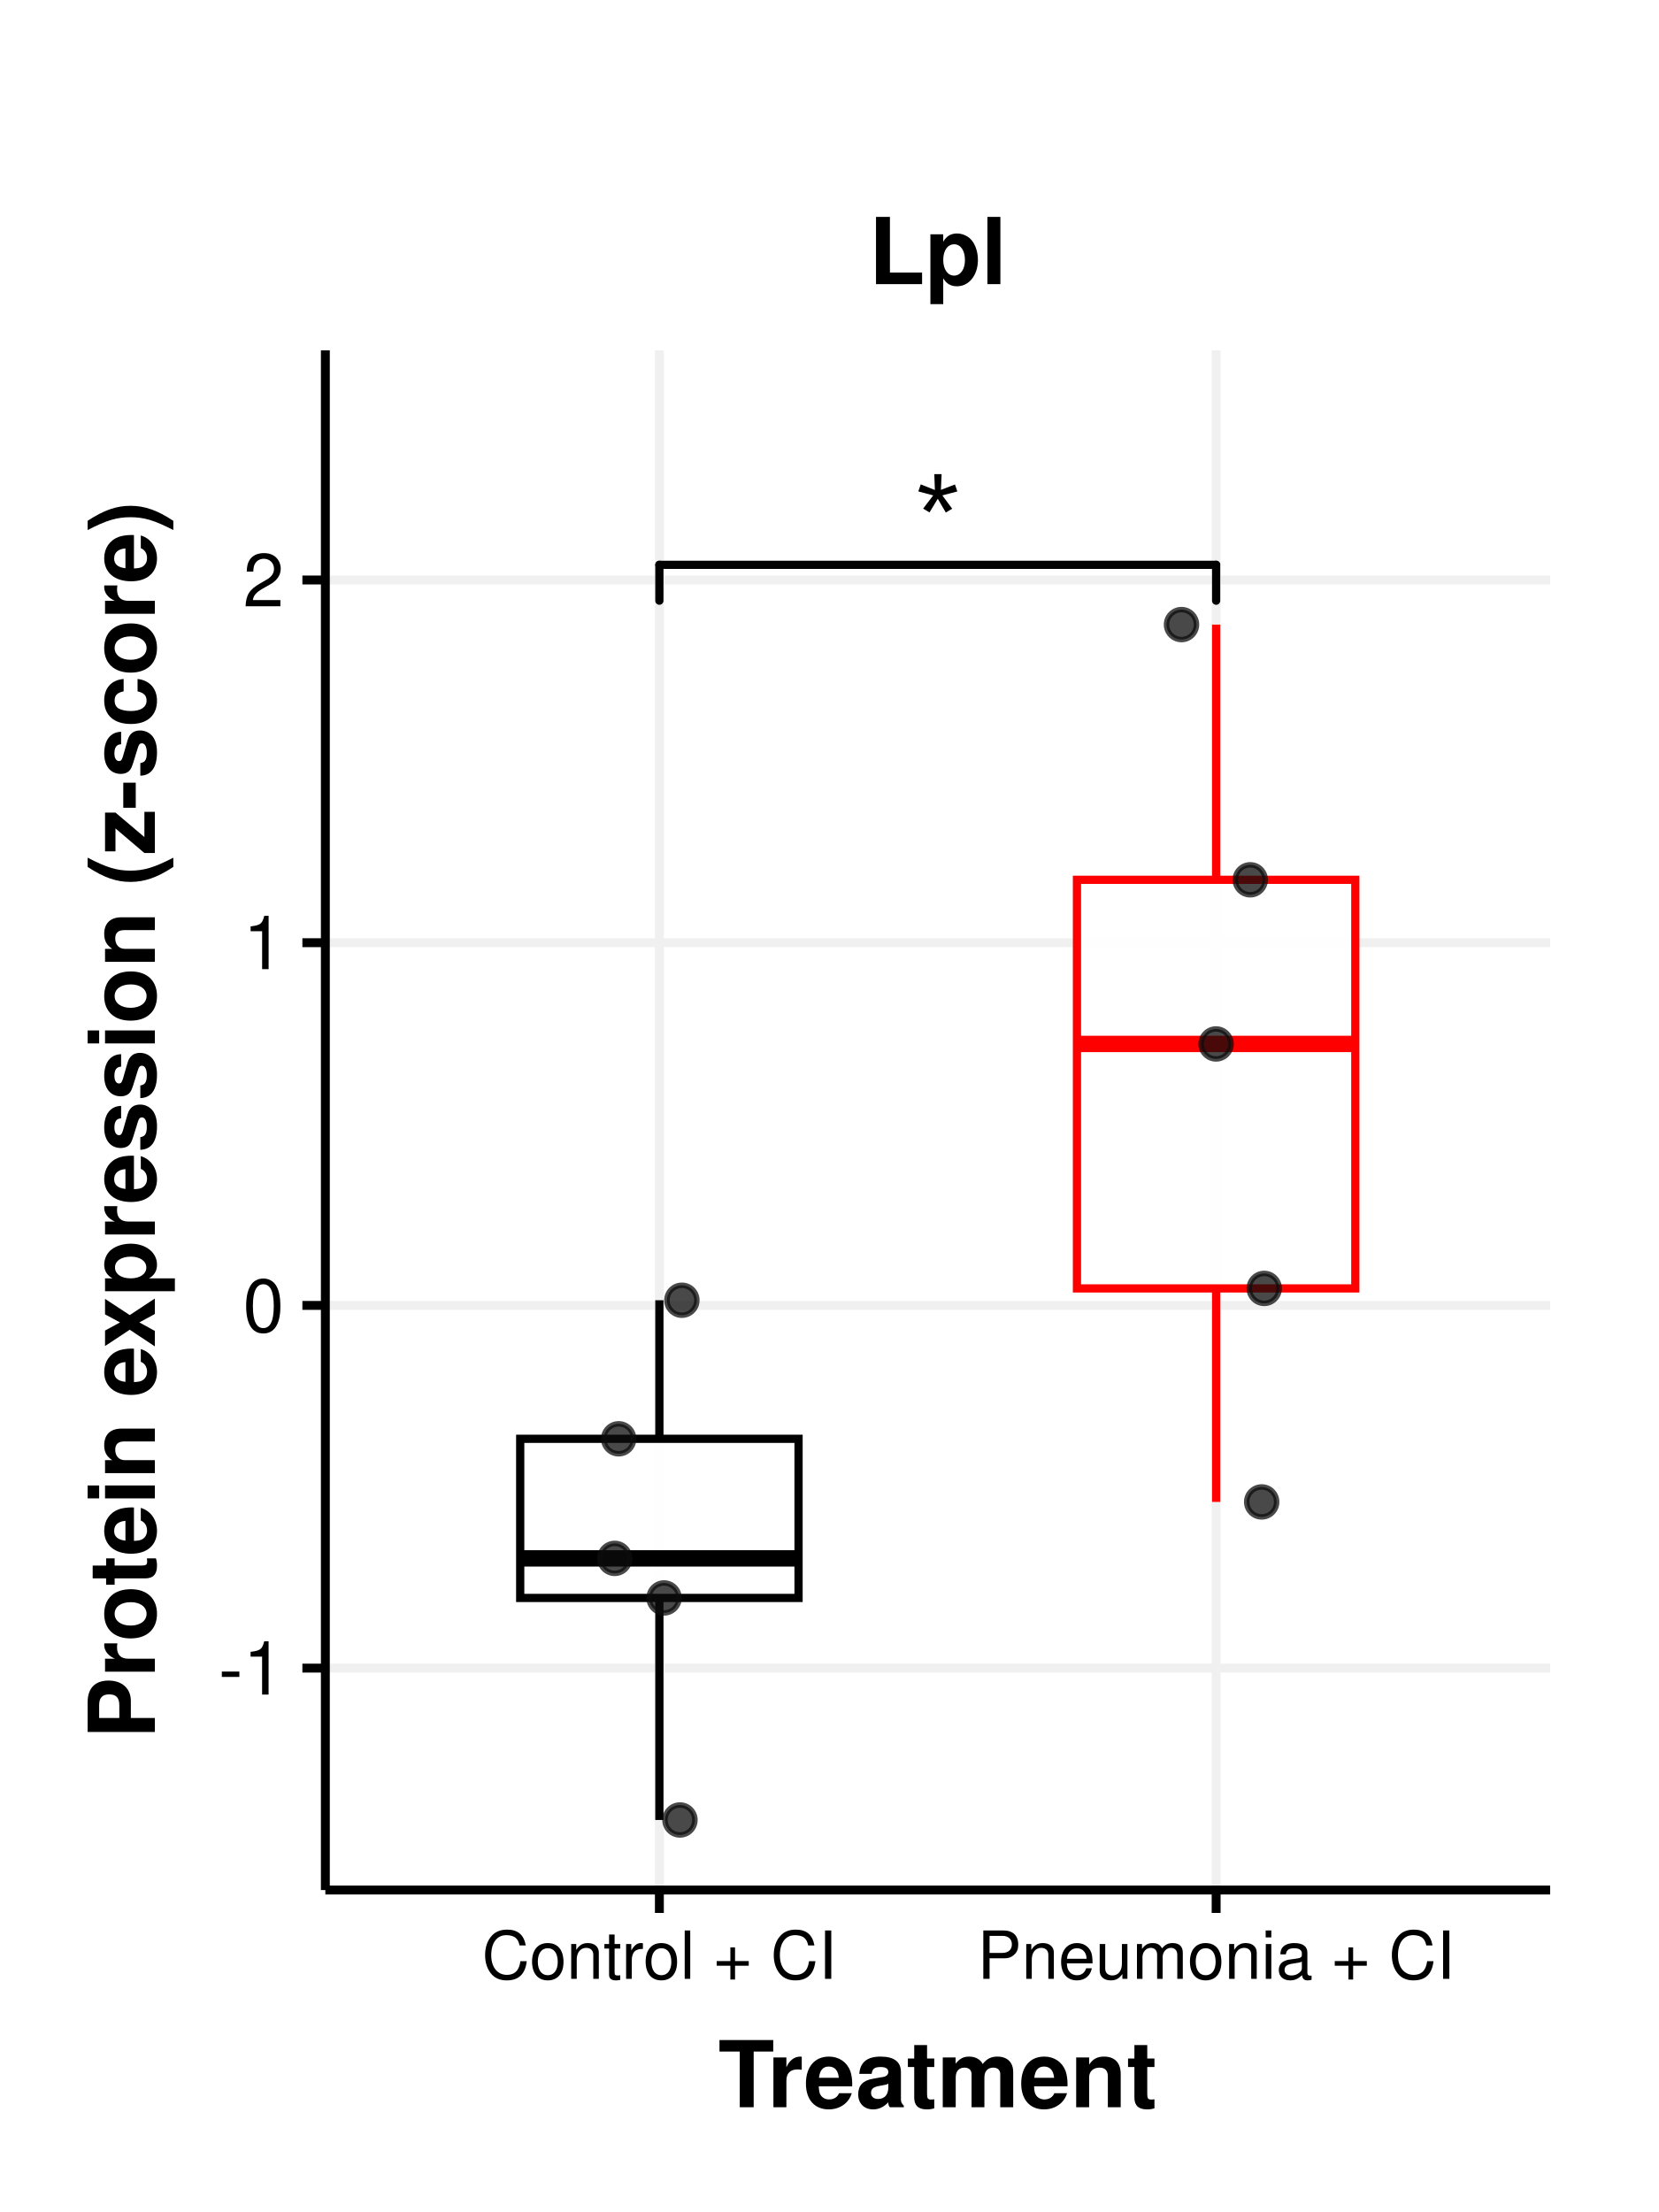
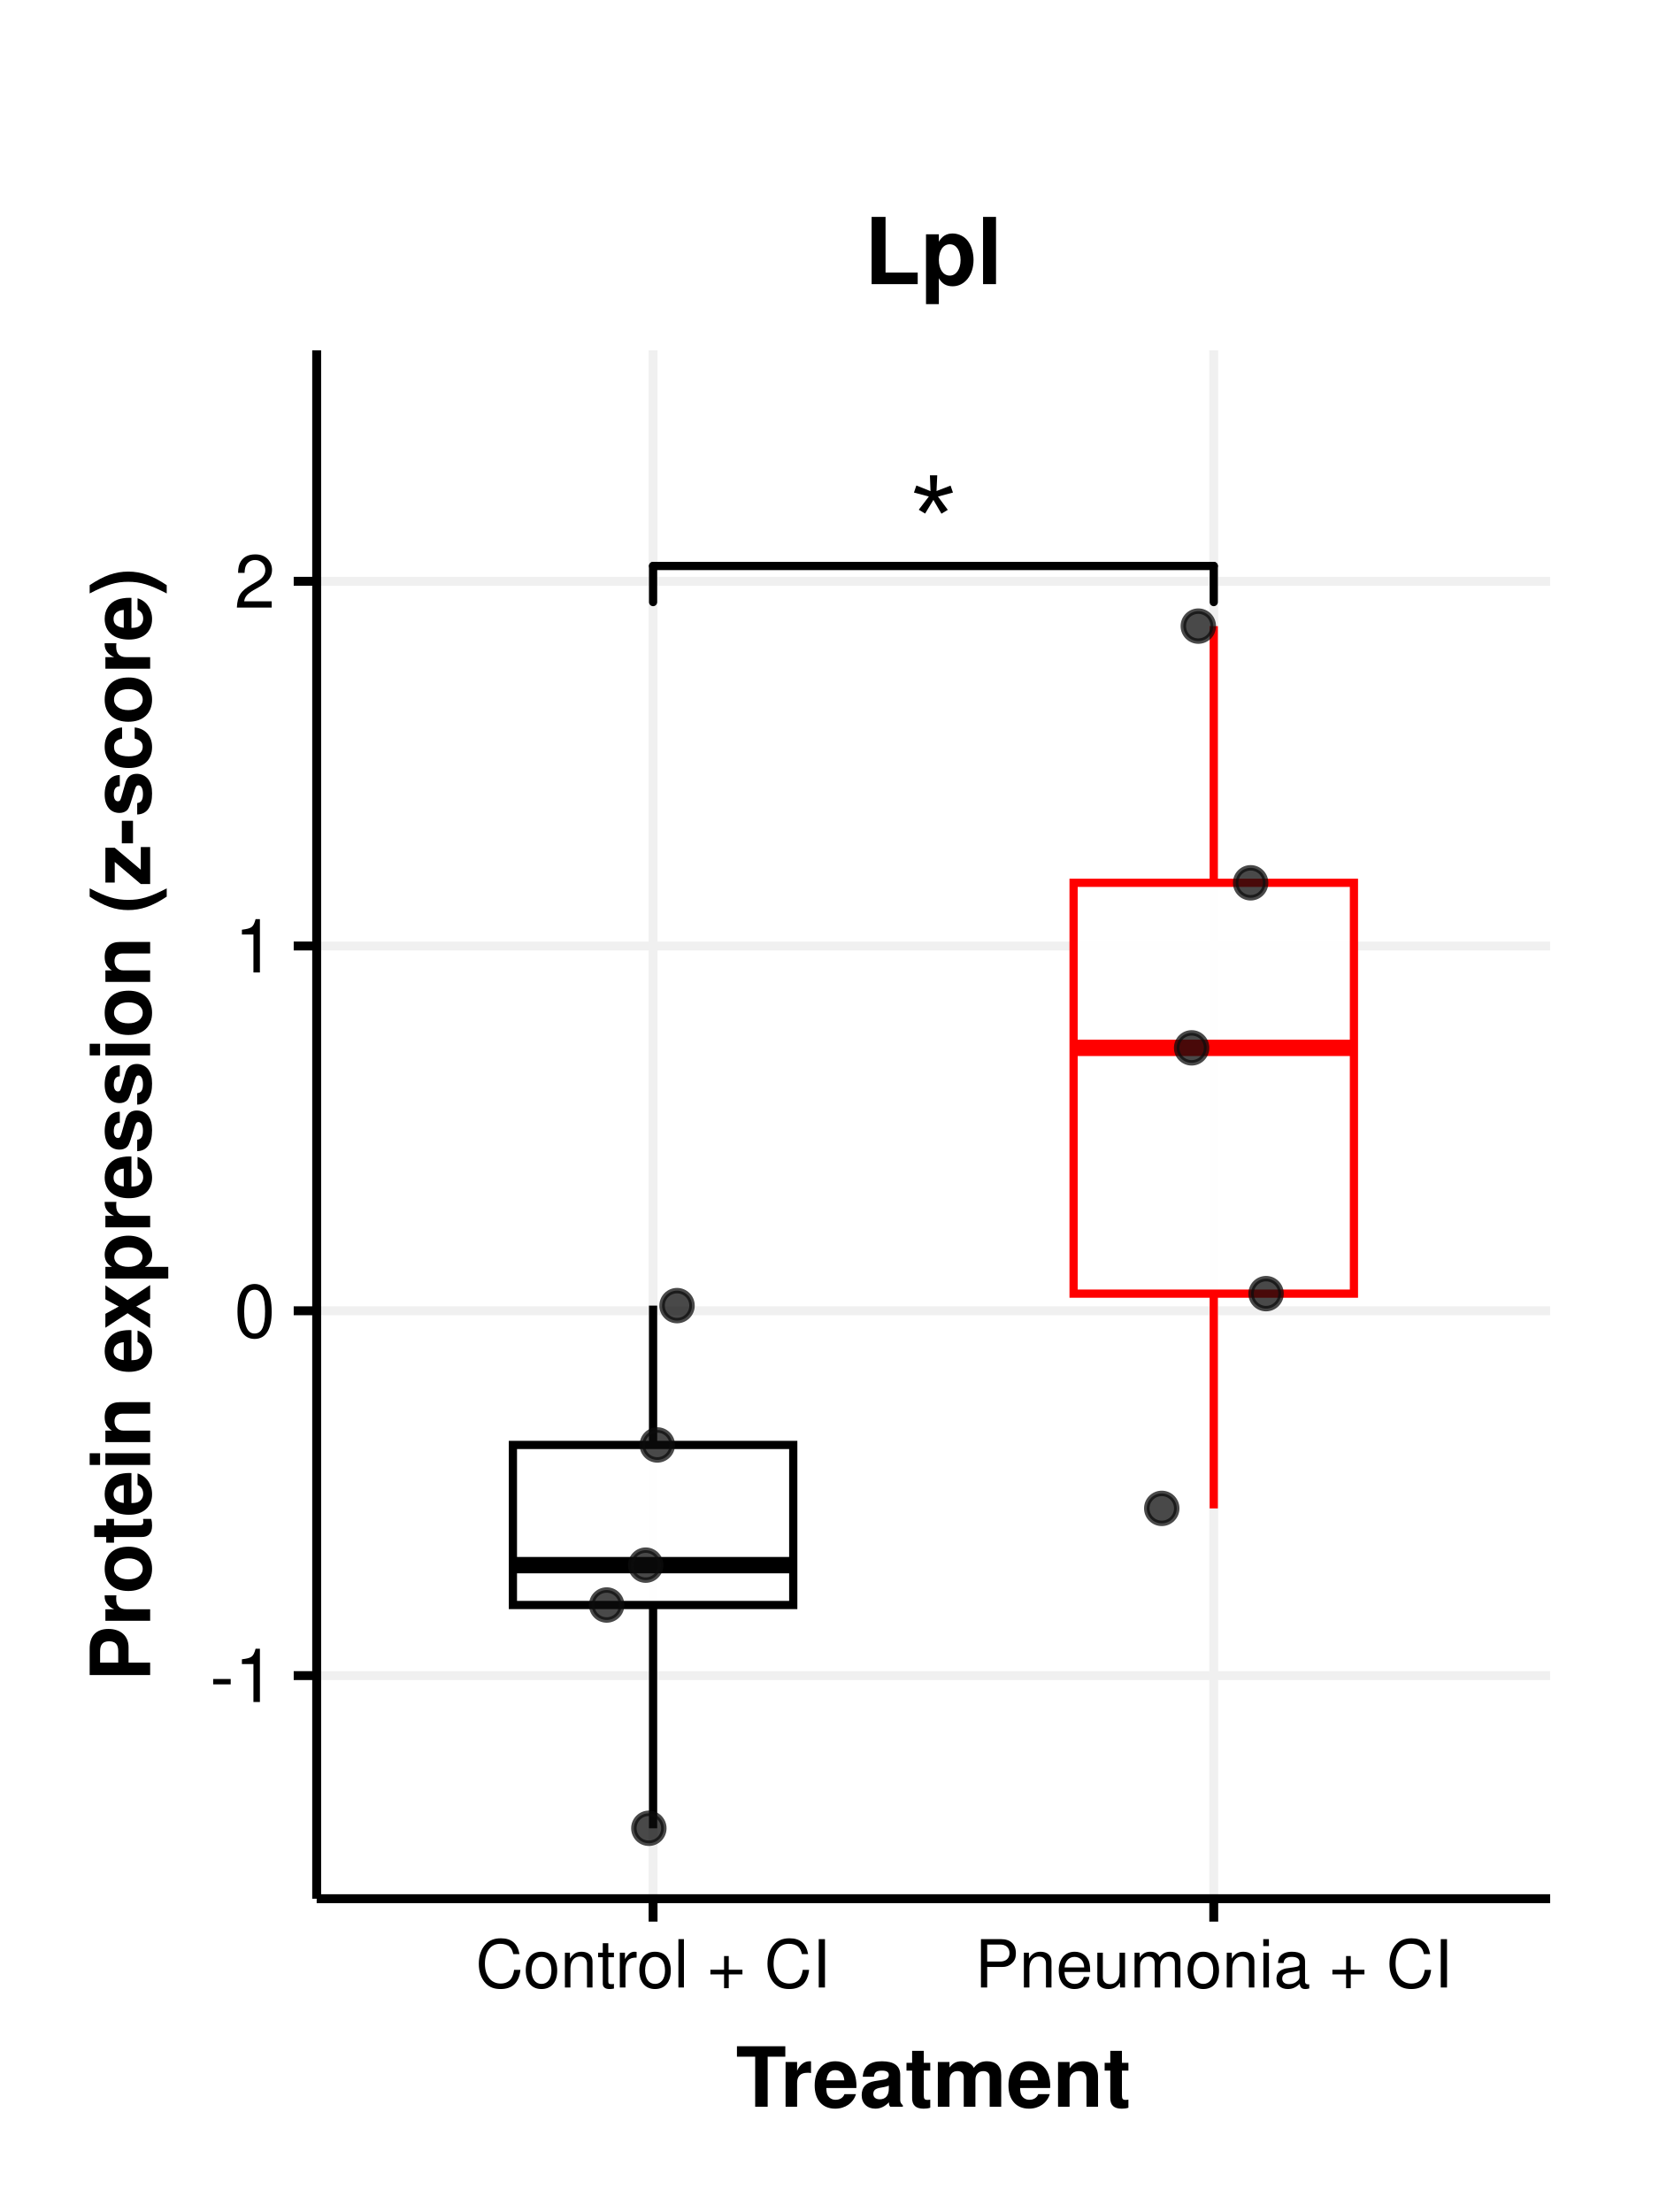
<svg xmlns="http://www.w3.org/2000/svg" class="svglite" width="216.00pt" height="288.00pt" viewBox="0 0 216.00 288.00">
  <defs>
    <style type="text/css">
    .svglite line, .svglite polyline, .svglite polygon, .svglite path, .svglite rect, .svglite circle {
      fill: none;
      stroke: #000000;
      stroke-linecap: round;
      stroke-linejoin: round;
      stroke-miterlimit: 10.00;
    }
    .svglite text {
      white-space: pre;
    }
  </style>
  </defs>
  <rect width="100%" height="100%" style="stroke: none; fill: #FFFFFF;" />
  <defs>
    <clipPath id="cpMC4wMHwyMTYuMDB8MC4wMHwyODguMDA=">
      <rect x="0.00" y="0.00" width="216.00" height="288.00" />
    </clipPath>
  </defs>
  <g clip-path="url(#cpMC4wMHwyMTYuMDB8MC4wMHwyODguMDA=)">
    <rect x="0.00" y="0.00" width="216.00" height="288.00" style="stroke-width: 1.16; stroke: none; fill: #FFFFFF;" />
  </g>
  <defs>
-     <clipPath id="cpNDIuMzZ8MjAxLjgzfDQ1LjYxfDI0Ni4wOA==">
-       <rect x="42.36" y="45.61" width="159.46" height="200.46" />
+     <clipPath id="cpNDEuMjN8MjAxLjgzfDQ1LjYxfDI0Ny4yMQ==">
+       <rect x="41.23" y="45.61" width="160.59" height="201.59" />
    </clipPath>
  </defs>
-   <g clip-path="url(#cpNDIuMzZ8MjAxLjgzfDQ1LjYxfDI0Ni4wOA==)">
-     <rect x="42.36" y="45.61" width="159.46" height="200.46" style="stroke-width: 1.16; stroke: none; fill: #FFFFFF;" />
-     <polyline points="42.36,217.19 201.83,217.19 " style="stroke-width: 1.16; stroke: #F0F0F0; stroke-linecap: butt;" />
-     <polyline points="42.36,169.96 201.83,169.96 " style="stroke-width: 1.16; stroke: #F0F0F0; stroke-linecap: butt;" />
-     <polyline points="42.36,122.74 201.83,122.74 " style="stroke-width: 1.16; stroke: #F0F0F0; stroke-linecap: butt;" />
-     <polyline points="42.36,75.51 201.83,75.51 " style="stroke-width: 1.16; stroke: #F0F0F0; stroke-linecap: butt;" />
-     <polyline points="85.85,246.08 85.85,45.61 " style="stroke-width: 1.16; stroke: #F0F0F0; stroke-linecap: butt;" />
-     <polyline points="158.34,246.08 158.34,45.61 " style="stroke-width: 1.16; stroke: #F0F0F0; stroke-linecap: butt;" />
-     <text x="122.10" y="71.53" text-anchor="middle" style="font-size: 14.23px; font-family: &quot;Arial&quot;;" textLength="5.54px" lengthAdjust="spacingAndGlyphs">*</text>
-     <line x1="85.85" y1="78.21" x2="85.85" y2="73.54" style="stroke-width: 1.07;" />
-     <line x1="85.85" y1="73.54" x2="158.34" y2="73.54" style="stroke-width: 1.07;" />
-     <line x1="158.34" y1="73.54" x2="158.34" y2="78.21" style="stroke-width: 1.07;" />
-     <line x1="85.85" y1="187.33" x2="85.85" y2="169.29" style="stroke-width: 1.07; stroke-linecap: butt;" />
-     <line x1="85.85" y1="208.05" x2="85.85" y2="236.96" style="stroke-width: 1.07; stroke-linecap: butt;" />
-     <polygon points="67.73,187.33 67.73,208.05 103.97,208.05 103.97,187.33 67.73,187.33 " style="stroke-width: 1.07; stroke-linecap: butt; stroke-linejoin: miter; fill: #FFFFFF; fill-opacity: 0.90;" />
-     <line x1="67.73" y1="202.90" x2="103.97" y2="202.90" style="stroke-width: 2.13; stroke-linecap: butt; stroke-linejoin: miter;" />
-     <line x1="158.34" y1="114.55" x2="158.34" y2="81.32" style="stroke-width: 1.07; stroke: #FF0000; stroke-linecap: butt;" />
-     <line x1="158.34" y1="167.75" x2="158.34" y2="195.55" style="stroke-width: 1.07; stroke: #FF0000; stroke-linecap: butt;" />
-     <polygon points="140.22,114.55 140.22,167.75 176.46,167.75 176.46,114.55 140.22,114.55 " style="stroke-width: 1.07; stroke: #FF0000; stroke-linecap: butt; stroke-linejoin: miter; fill: #FFFFFF; fill-opacity: 0.90;" />
-     <line x1="140.22" y1="135.92" x2="176.46" y2="135.92" style="stroke-width: 2.13; stroke: #FF0000; stroke-linecap: butt; stroke-linejoin: miter;" />
-     <circle cx="80.04" cy="202.90" r="1.95" style="stroke-width: 0.71; stroke: #0D0D0D; stroke-opacity: 0.75; fill: #0D0D0D; fill-opacity: 0.75;" />
-     <circle cx="88.78" cy="169.29" r="1.95" style="stroke-width: 0.71; stroke: #0D0D0D; stroke-opacity: 0.75; fill: #0D0D0D; fill-opacity: 0.75;" />
-     <circle cx="88.53" cy="236.96" r="1.95" style="stroke-width: 0.71; stroke: #0D0D0D; stroke-opacity: 0.75; fill: #0D0D0D; fill-opacity: 0.75;" />
-     <circle cx="80.55" cy="187.33" r="1.95" style="stroke-width: 0.71; stroke: #0D0D0D; stroke-opacity: 0.75; fill: #0D0D0D; fill-opacity: 0.75;" />
-     <circle cx="86.46" cy="208.05" r="1.95" style="stroke-width: 0.71; stroke: #0D0D0D; stroke-opacity: 0.75; fill: #0D0D0D; fill-opacity: 0.75;" />
-     <circle cx="162.78" cy="114.55" r="1.95" style="stroke-width: 0.71; stroke: #0D0D0D; stroke-opacity: 0.75; fill: #0D0D0D; fill-opacity: 0.75;" />
-     <circle cx="158.33" cy="135.92" r="1.95" style="stroke-width: 0.71; stroke: #0D0D0D; stroke-opacity: 0.75; fill: #0D0D0D; fill-opacity: 0.75;" />
-     <circle cx="153.83" cy="81.32" r="1.95" style="stroke-width: 0.71; stroke: #0D0D0D; stroke-opacity: 0.75; fill: #0D0D0D; fill-opacity: 0.75;" />
-     <circle cx="164.27" cy="195.55" r="1.95" style="stroke-width: 0.71; stroke: #0D0D0D; stroke-opacity: 0.75; fill: #0D0D0D; fill-opacity: 0.75;" />
-     <circle cx="164.60" cy="167.75" r="1.95" style="stroke-width: 0.71; stroke: #0D0D0D; stroke-opacity: 0.75; fill: #0D0D0D; fill-opacity: 0.75;" />
-     <rect x="42.36" y="45.61" width="159.46" height="200.46" style="stroke-width: 1.16; stroke: none;" />
+   <g clip-path="url(#cpNDEuMjN8MjAxLjgzfDQ1LjYxfDI0Ny4yMQ==)">
+     <rect x="41.23" y="45.61" width="160.59" height="201.59" style="stroke-width: 1.16; stroke: none; fill: #FFFFFF;" />
+     <polyline points="41.23,218.16 201.83,218.16 " style="stroke-width: 1.16; stroke: #F0F0F0; stroke-linecap: butt;" />
+     <polyline points="41.23,170.66 201.83,170.66 " style="stroke-width: 1.16; stroke: #F0F0F0; stroke-linecap: butt;" />
+     <polyline points="41.23,123.17 201.83,123.17 " style="stroke-width: 1.16; stroke: #F0F0F0; stroke-linecap: butt;" />
+     <polyline points="41.23,75.68 201.83,75.68 " style="stroke-width: 1.16; stroke: #F0F0F0; stroke-linecap: butt;" />
+     <polyline points="85.03,247.21 85.03,45.61 " style="stroke-width: 1.16; stroke: #F0F0F0; stroke-linecap: butt;" />
+     <polyline points="158.03,247.21 158.03,45.61 " style="stroke-width: 1.16; stroke: #F0F0F0; stroke-linecap: butt;" />
+     <text x="121.53" y="71.68" text-anchor="middle" style="font-size: 14.23px; font-family: &quot;Arial&quot;;" textLength="5.54px" lengthAdjust="spacingAndGlyphs">*</text>
+     <line x1="85.03" y1="78.39" x2="85.03" y2="73.69" style="stroke-width: 1.07;" />
+     <line x1="85.03" y1="73.69" x2="158.03" y2="73.69" style="stroke-width: 1.07;" />
+     <line x1="158.03" y1="73.69" x2="158.03" y2="78.39" style="stroke-width: 1.07;" />
+     <line x1="85.03" y1="188.13" x2="85.03" y2="169.99" style="stroke-width: 1.07; stroke-linecap: butt;" />
+     <line x1="85.03" y1="208.97" x2="85.03" y2="238.04" style="stroke-width: 1.07; stroke-linecap: butt;" />
+     <polygon points="66.78,188.13 66.78,208.97 103.28,208.97 103.28,188.13 66.78,188.13 " style="stroke-width: 1.07; stroke-linecap: butt; stroke-linejoin: miter; fill: #FFFFFF; fill-opacity: 0.90;" />
+     <line x1="66.78" y1="203.78" x2="103.28" y2="203.78" style="stroke-width: 2.13; stroke-linecap: butt; stroke-linejoin: miter;" />
+     <line x1="158.03" y1="114.94" x2="158.03" y2="81.52" style="stroke-width: 1.07; stroke: #FF0000; stroke-linecap: butt;" />
+     <line x1="158.03" y1="168.43" x2="158.03" y2="196.39" style="stroke-width: 1.07; stroke: #FF0000; stroke-linecap: butt;" />
+     <polygon points="139.78,114.94 139.78,168.43 176.28,168.43 176.28,114.94 139.78,114.94 " style="stroke-width: 1.07; stroke: #FF0000; stroke-linecap: butt; stroke-linejoin: miter; fill: #FFFFFF; fill-opacity: 0.90;" />
+     <line x1="139.78" y1="136.43" x2="176.28" y2="136.43" style="stroke-width: 2.13; stroke: #FF0000; stroke-linecap: butt; stroke-linejoin: miter;" />
+     <circle cx="84.07" cy="203.78" r="1.95" style="stroke-width: 0.71; stroke: #0D0D0D; stroke-opacity: 0.75; fill: #0D0D0D; fill-opacity: 0.75;" />
+     <circle cx="88.15" cy="169.99" r="1.95" style="stroke-width: 0.71; stroke: #0D0D0D; stroke-opacity: 0.75; fill: #0D0D0D; fill-opacity: 0.75;" />
+     <circle cx="84.48" cy="238.04" r="1.95" style="stroke-width: 0.71; stroke: #0D0D0D; stroke-opacity: 0.75; fill: #0D0D0D; fill-opacity: 0.75;" />
+     <circle cx="85.58" cy="188.13" r="1.95" style="stroke-width: 0.71; stroke: #0D0D0D; stroke-opacity: 0.75; fill: #0D0D0D; fill-opacity: 0.75;" />
+     <circle cx="78.99" cy="208.97" r="1.95" style="stroke-width: 0.71; stroke: #0D0D0D; stroke-opacity: 0.75; fill: #0D0D0D; fill-opacity: 0.75;" />
+     <circle cx="162.83" cy="114.94" r="1.95" style="stroke-width: 0.71; stroke: #0D0D0D; stroke-opacity: 0.75; fill: #0D0D0D; fill-opacity: 0.75;" />
+     <circle cx="155.15" cy="136.43" r="1.95" style="stroke-width: 0.71; stroke: #0D0D0D; stroke-opacity: 0.75; fill: #0D0D0D; fill-opacity: 0.75;" />
+     <circle cx="156.02" cy="81.52" r="1.95" style="stroke-width: 0.71; stroke: #0D0D0D; stroke-opacity: 0.75; fill: #0D0D0D; fill-opacity: 0.75;" />
+     <circle cx="151.26" cy="196.39" r="1.95" style="stroke-width: 0.71; stroke: #0D0D0D; stroke-opacity: 0.75; fill: #0D0D0D; fill-opacity: 0.75;" />
+     <circle cx="164.84" cy="168.43" r="1.95" style="stroke-width: 0.71; stroke: #0D0D0D; stroke-opacity: 0.75; fill: #0D0D0D; fill-opacity: 0.75;" />
+     <rect x="41.23" y="45.61" width="160.59" height="201.59" style="stroke-width: 1.16; stroke: none;" />
  </g>
  <g clip-path="url(#cpMC4wMHwyMTYuMDB8MC4wMHwyODguMDA=)">
-     <polyline points="42.36,246.08 42.36,45.61 " style="stroke-width: 1.16; stroke-linecap: butt;" />
-     <text x="36.98" y="220.63" text-anchor="end" style="font-size: 9.60px; font-family: &quot;Helvetica&quot;;" textLength="8.53px" lengthAdjust="spacingAndGlyphs">-1</text>
-     <text x="36.98" y="173.40" text-anchor="end" style="font-size: 9.60px; font-family: &quot;Helvetica&quot;;" textLength="5.34px" lengthAdjust="spacingAndGlyphs">0</text>
-     <text x="36.98" y="126.18" text-anchor="end" style="font-size: 9.60px; font-family: &quot;Helvetica&quot;;" textLength="5.34px" lengthAdjust="spacingAndGlyphs">1</text>
-     <text x="36.98" y="78.95" text-anchor="end" style="font-size: 9.60px; font-family: &quot;Helvetica&quot;;" textLength="5.34px" lengthAdjust="spacingAndGlyphs">2</text>
-     <polyline points="39.37,217.19 42.36,217.19 " style="stroke-width: 1.16; stroke-linecap: butt;" />
-     <polyline points="39.37,169.96 42.36,169.96 " style="stroke-width: 1.16; stroke-linecap: butt;" />
-     <polyline points="39.37,122.74 42.36,122.74 " style="stroke-width: 1.16; stroke-linecap: butt;" />
-     <polyline points="39.37,75.51 42.36,75.51 " style="stroke-width: 1.16; stroke-linecap: butt;" />
-     <polyline points="42.36,246.08 201.83,246.08 " style="stroke-width: 1.16; stroke-linecap: butt;" />
-     <polyline points="85.85,249.06 85.85,246.08 " style="stroke-width: 1.16; stroke-linecap: butt;" />
-     <polyline points="158.34,249.06 158.34,246.08 " style="stroke-width: 1.16; stroke-linecap: butt;" />
-     <text x="85.85" y="257.64" text-anchor="middle" style="font-size: 8.64px; font-family: &quot;Helvetica&quot;;" textLength="46.26px" lengthAdjust="spacingAndGlyphs">Control + CI</text>
-     <text x="158.34" y="257.64" text-anchor="middle" style="font-size: 8.64px; font-family: &quot;Helvetica&quot;;" textLength="62.09px" lengthAdjust="spacingAndGlyphs">Pneumonia + CI</text>
-     <text x="122.10" y="274.36" text-anchor="middle" style="font-size: 12.00px; font-weight: bold; font-family: &quot;Helvetica&quot;;" textLength="58.02px" lengthAdjust="spacingAndGlyphs">Treatment</text>
-     <text transform="translate(20.16,145.84) rotate(-90)" text-anchor="middle" style="font-size: 12.00px; font-weight: bold; font-family: &quot;Helvetica&quot;;" textLength="161.39px" lengthAdjust="spacingAndGlyphs">Protein expression (z-score)</text>
-     <text x="122.10" y="36.99" text-anchor="middle" style="font-size: 12.00px; font-weight: bold; font-family: &quot;Helvetica&quot;;" textLength="17.99px" lengthAdjust="spacingAndGlyphs">Lpl</text>
+     <polyline points="41.23,247.21 41.23,45.61 " style="stroke-width: 1.16; stroke-linecap: butt;" />
+     <text x="35.85" y="221.60" text-anchor="end" style="font-size: 9.60px; font-family: &quot;Helvetica&quot;;" textLength="8.53px" lengthAdjust="spacingAndGlyphs">-1</text>
+     <text x="35.85" y="174.11" text-anchor="end" style="font-size: 9.60px; font-family: &quot;Helvetica&quot;;" textLength="5.34px" lengthAdjust="spacingAndGlyphs">0</text>
+     <text x="35.85" y="126.61" text-anchor="end" style="font-size: 9.60px; font-family: &quot;Helvetica&quot;;" textLength="5.34px" lengthAdjust="spacingAndGlyphs">1</text>
+     <text x="35.85" y="79.12" text-anchor="end" style="font-size: 9.60px; font-family: &quot;Helvetica&quot;;" textLength="5.34px" lengthAdjust="spacingAndGlyphs">2</text>
+     <polyline points="38.24,218.16 41.23,218.16 " style="stroke-width: 1.16; stroke-linecap: butt;" />
+     <polyline points="38.24,170.66 41.23,170.66 " style="stroke-width: 1.16; stroke-linecap: butt;" />
+     <polyline points="38.24,123.17 41.23,123.17 " style="stroke-width: 1.16; stroke-linecap: butt;" />
+     <polyline points="38.24,75.68 41.23,75.68 " style="stroke-width: 1.16; stroke-linecap: butt;" />
+     <polyline points="41.23,247.21 201.83,247.21 " style="stroke-width: 1.16; stroke-linecap: butt;" />
+     <polyline points="85.03,250.19 85.03,247.21 " style="stroke-width: 1.16; stroke-linecap: butt;" />
+     <polyline points="158.03,250.19 158.03,247.21 " style="stroke-width: 1.16; stroke-linecap: butt;" />
+     <text x="85.03" y="258.77" text-anchor="middle" style="font-size: 8.64px; font-family: &quot;Helvetica&quot;;" textLength="46.26px" lengthAdjust="spacingAndGlyphs">Control + CI</text>
+     <text x="158.03" y="258.77" text-anchor="middle" style="font-size: 8.64px; font-family: &quot;Helvetica&quot;;" textLength="62.09px" lengthAdjust="spacingAndGlyphs">Pneumonia + CI</text>
+     <text x="121.53" y="274.30" text-anchor="middle" style="font-size: 10.80px; font-weight: bold; font-family: &quot;Helvetica&quot;;" textLength="52.19px" lengthAdjust="spacingAndGlyphs">Treatment</text>
+     <text transform="translate(19.55,146.41) rotate(-90)" text-anchor="middle" style="font-size: 10.80px; font-weight: bold; font-family: &quot;Helvetica&quot;;" textLength="145.21px" lengthAdjust="spacingAndGlyphs">Protein expression (z-score)</text>
+     <text x="121.53" y="36.99" text-anchor="middle" style="font-size: 12.00px; font-weight: bold; font-family: &quot;Helvetica&quot;;" textLength="17.99px" lengthAdjust="spacingAndGlyphs">Lpl</text>
  </g>
</svg>
